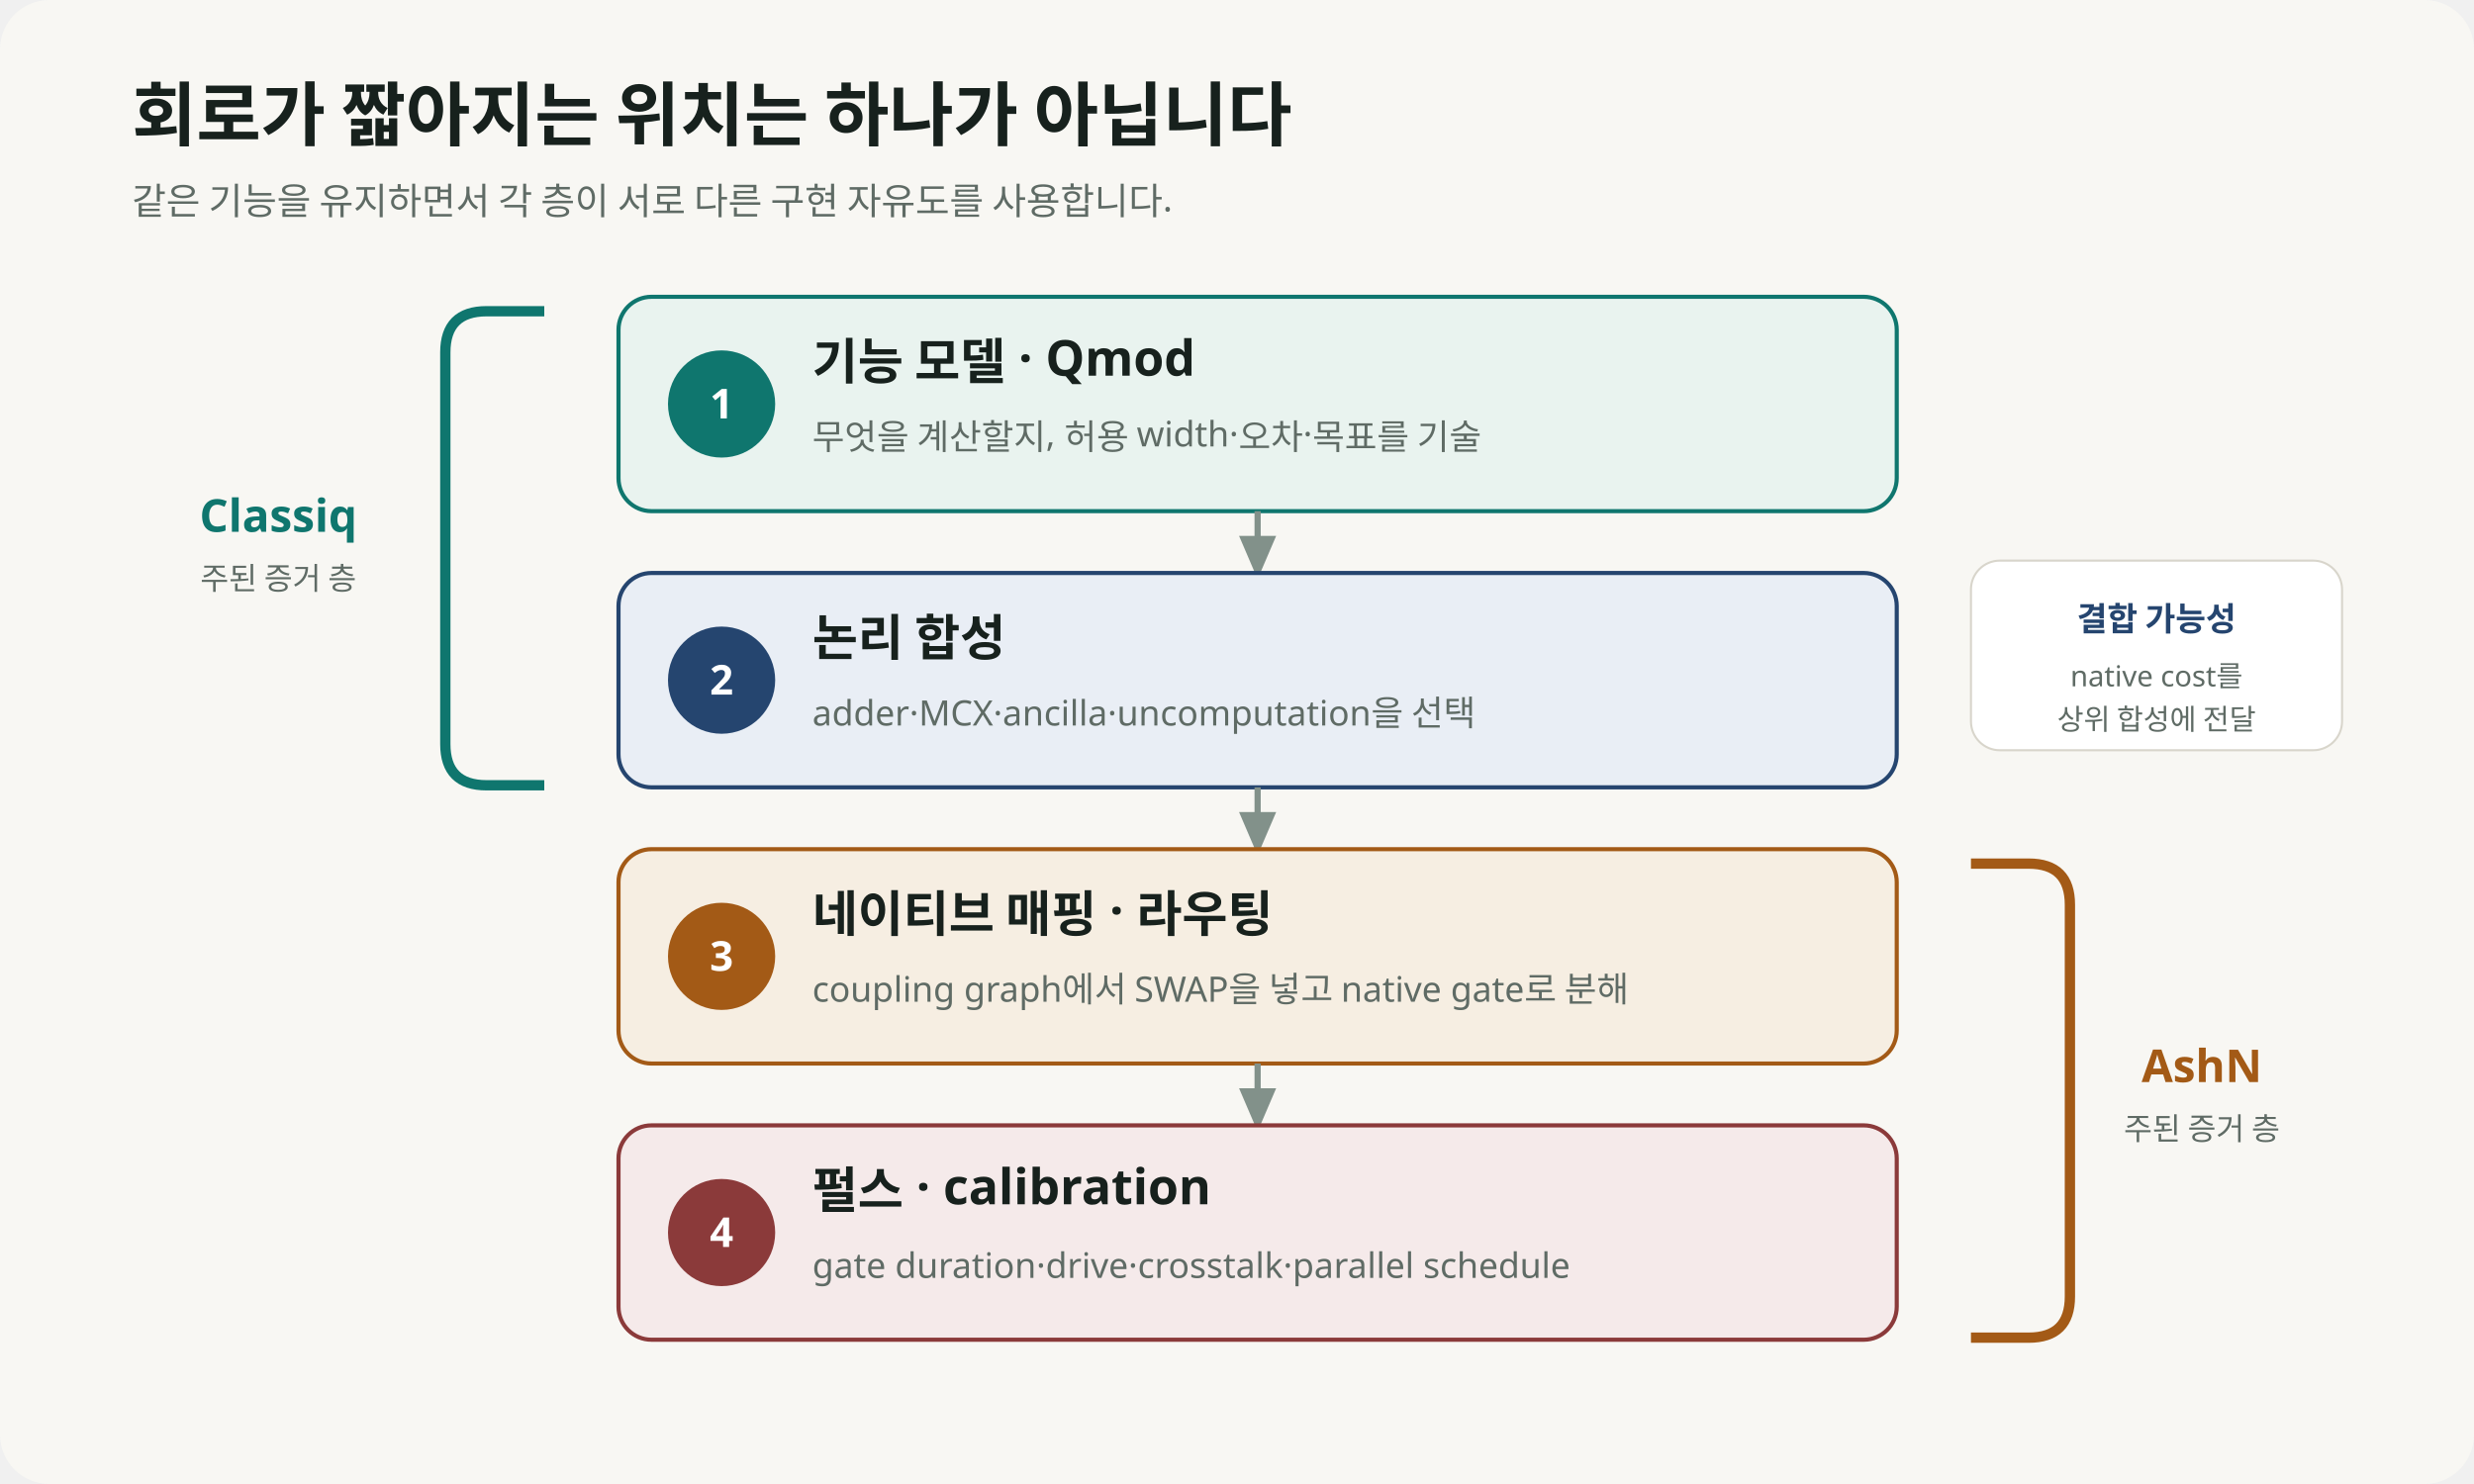
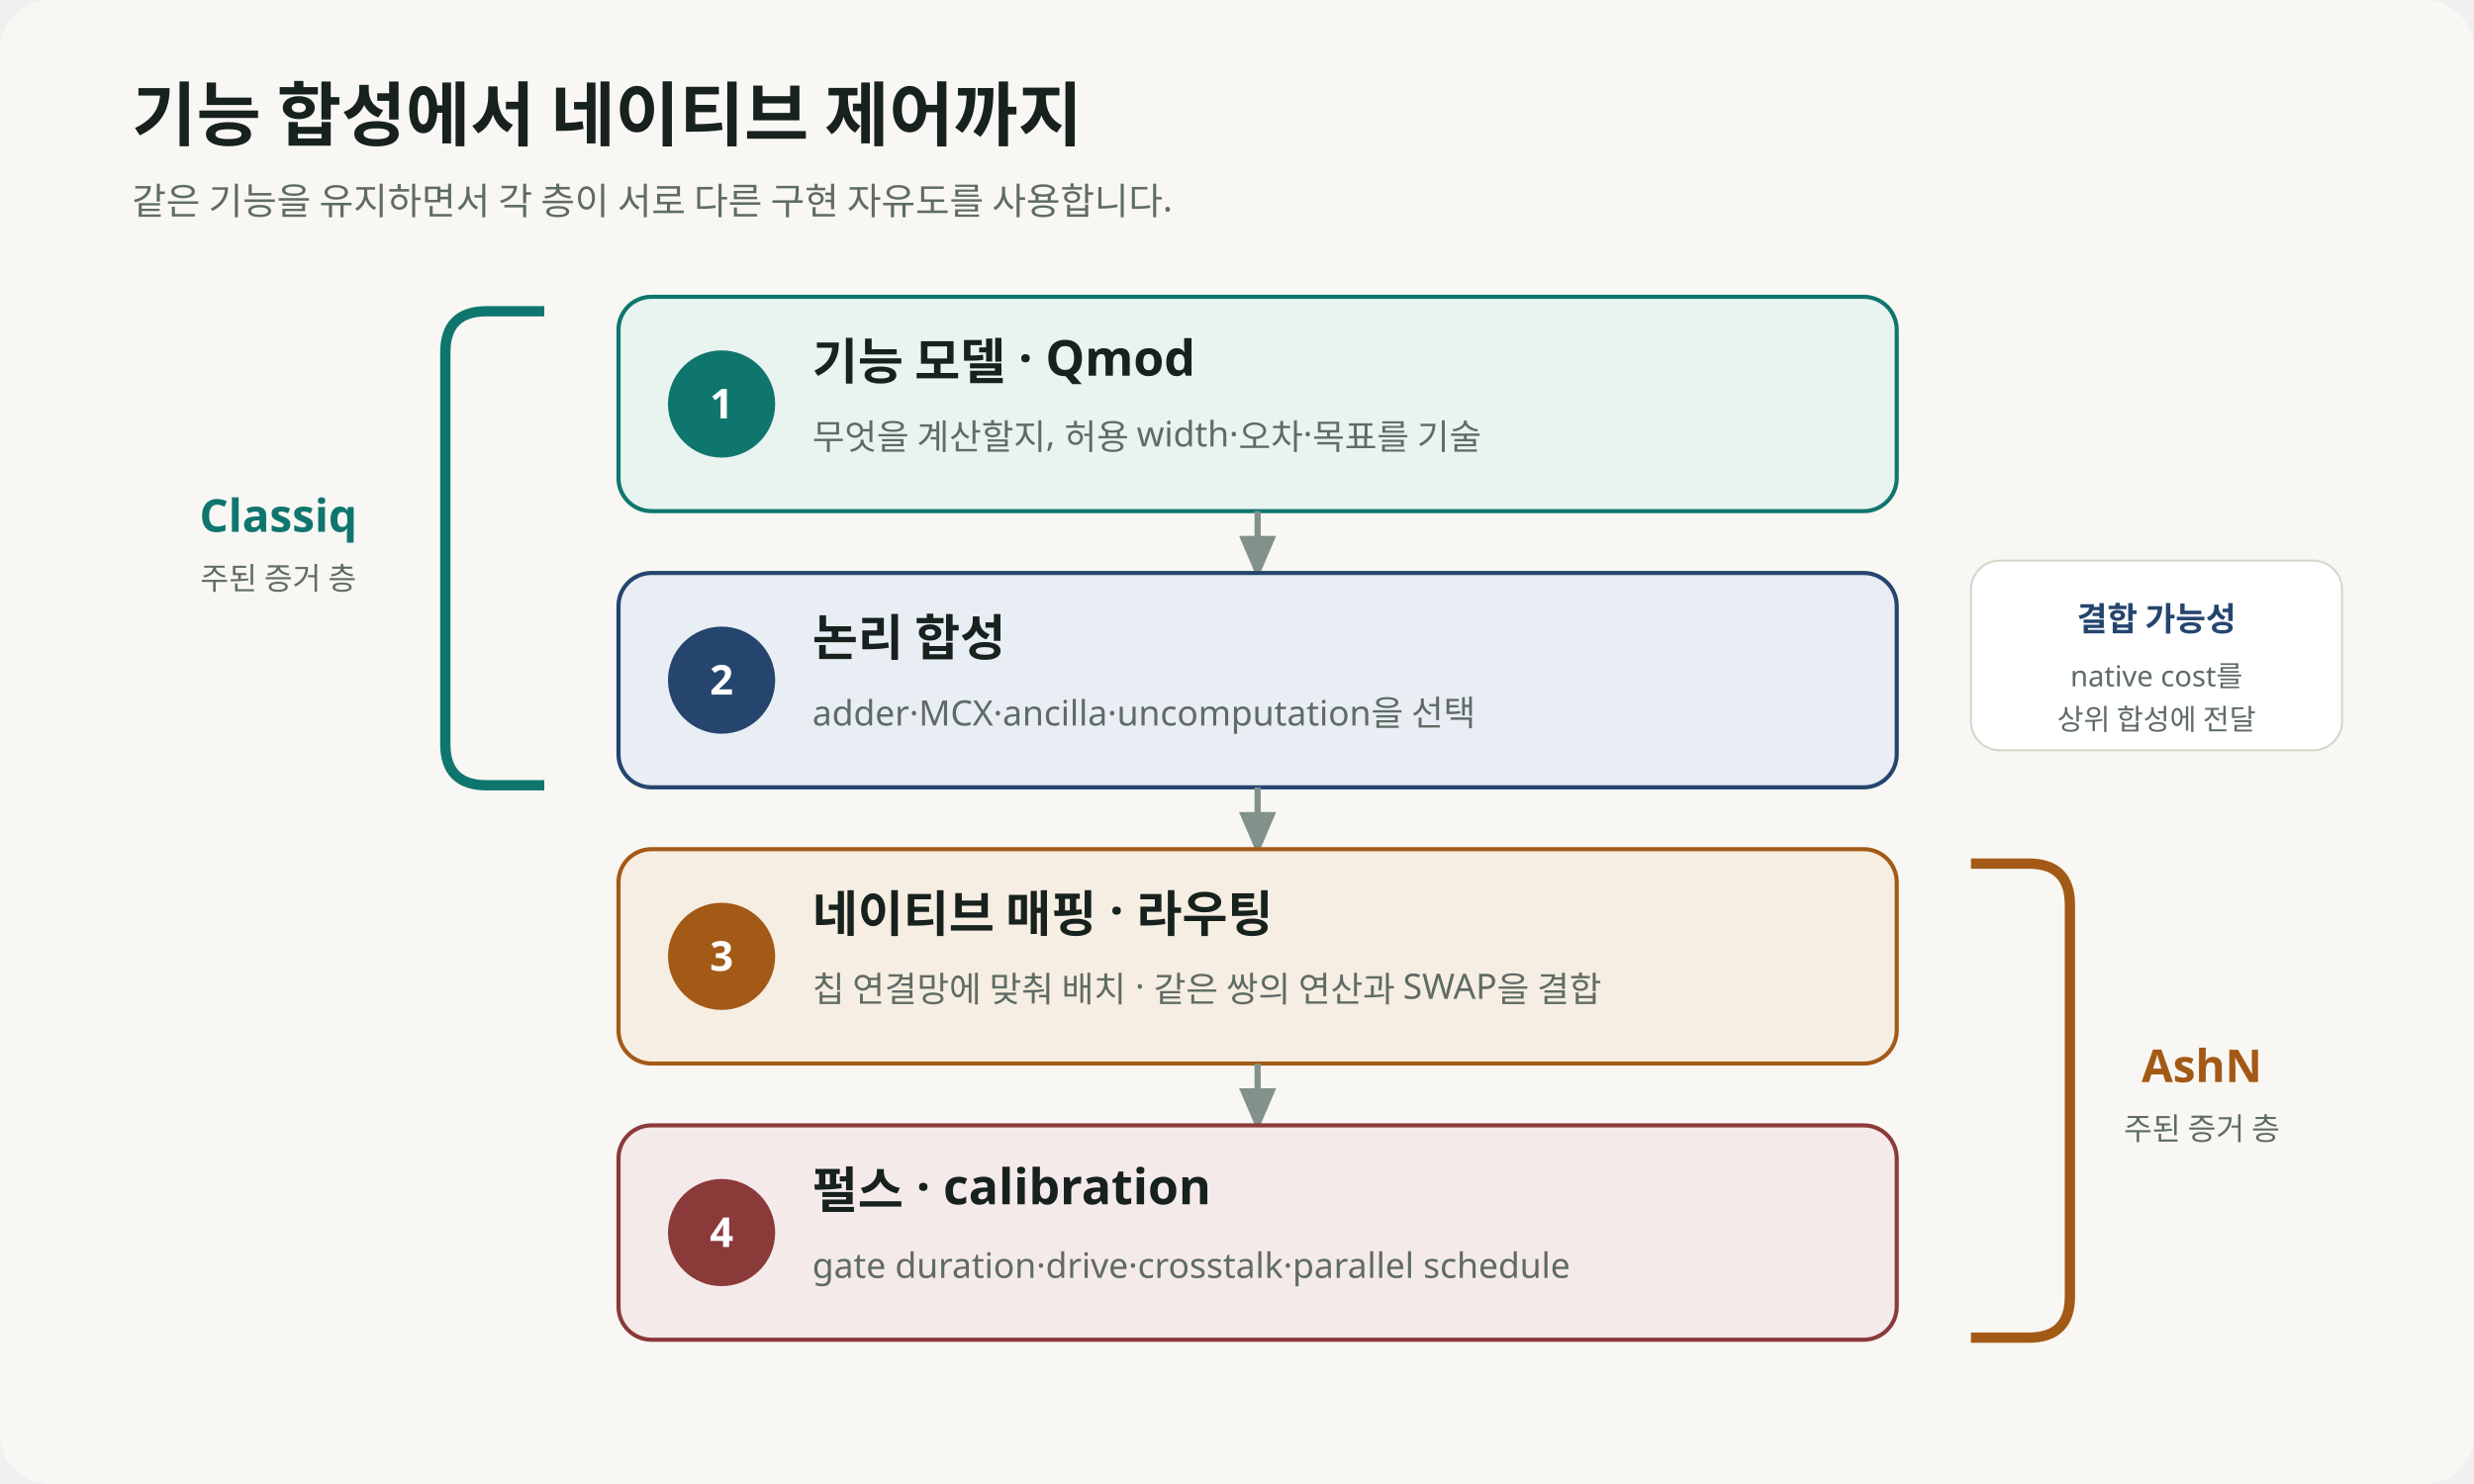
<svg xmlns="http://www.w3.org/2000/svg" width="1200" height="720" viewBox="0 0 1200 720" role="img" aria-labelledby="title desc">
  <rect width="1200" height="720" rx="24" fill="#f8f7f3" />
-   <text x="64" y="68" font-family="Noto Sans KR, Segoe UI, sans-serif" font-size="34" font-weight="800" fill="#17211d">회로가 짧아지는 위치는 하나가 아닙니다</text>
+   <text x="64" y="68" font-family="Noto Sans KR, Segoe UI, sans-serif" font-size="34" font-weight="800" fill="#17211d">기능 합성에서 네이티브 제어까지</text>
  <text x="64" y="104" font-family="Noto Sans KR, Segoe UI, sans-serif" font-size="18" fill="#5f6b65">같은 기능을 유지하면서 각 층이 서로 다른 구현 자유도를 사용합니다.</text>
  <g font-family="Noto Sans KR, Segoe UI, sans-serif">
    <rect x="300" y="144" width="620" height="104" rx="16" fill="#e9f3ef" stroke="#0f766e" stroke-width="2" />
    <circle cx="350" cy="196" r="26" fill="#0f766e" />
    <text x="350" y="203" text-anchor="middle" font-size="20" font-weight="800" fill="#fff">1</text>
    <text x="394" y="184" font-size="24" font-weight="800" fill="#17211d">기능 모델 · Qmod</text>
    <text x="394" y="218" font-size="17" fill="#5f6b65">무엇을 계산할지, 허용 width·오차·목표를 기술</text>
    <path d="M610 248v30" stroke="#82918a" stroke-width="3" marker-end="url(#arrow)" />
    <rect x="300" y="278" width="620" height="104" rx="16" fill="#e9eef5" stroke="#25456f" stroke-width="2" />
    <circle cx="350" cy="330" r="26" fill="#25456f" />
    <text x="350" y="337" text-anchor="middle" font-size="20" font-weight="800" fill="#fff">2</text>
    <text x="394" y="318" font-size="24" font-weight="800" fill="#17211d">논리 합성</text>
    <text x="394" y="352" font-size="17" fill="#5f6b65">adder·MCX·ancilla·uncomputation을 선택</text>
    <path d="M610 382v30" stroke="#82918a" stroke-width="3" marker-end="url(#arrow)" />
    <rect x="300" y="412" width="620" height="104" rx="16" fill="#f6eee2" stroke="#a35a16" stroke-width="2" />
    <circle cx="350" cy="464" r="26" fill="#a35a16" />
    <text x="350" y="471" text-anchor="middle" font-size="20" font-weight="800" fill="#fff">3</text>
    <text x="394" y="452" font-size="24" font-weight="800" fill="#17211d">네이티브 매핑 · 라우팅</text>
-     <text x="394" y="486" font-size="17" fill="#5f6b65">coupling graph에서 SWAP을 넣고 native gate로 분해</text>
+     <text x="394" y="486" font-size="17" fill="#5f6b65">칩 연결망에 맞춰 배치 · 같은 쌍의 연산과 SWAP을 결합</text>
    <path d="M610 516v30" stroke="#82918a" stroke-width="3" marker-end="url(#arrow)" />
    <rect x="300" y="546" width="620" height="104" rx="16" fill="#f5eaea" stroke="#8b3a3a" stroke-width="2" />
    <circle cx="350" cy="598" r="26" fill="#8b3a3a" />
    <text x="350" y="605" text-anchor="middle" font-size="20" font-weight="800" fill="#fff">4</text>
    <text x="394" y="586" font-size="24" font-weight="800" fill="#17211d">펄스 · calibration</text>
    <text x="394" y="620" font-size="17" fill="#5f6b65">gate duration·drive·crosstalk·parallel schedule</text>
    <path d="M264 151h-28q-20 0-20 20v190q0 20 20 20h28" fill="none" stroke="#0f766e" stroke-width="5" />
    <text x="135" y="258" text-anchor="middle" font-size="22" font-weight="800" fill="#0f766e">Classiq</text>
    <text x="135" y="286" text-anchor="middle" font-size="15" fill="#5f6b65">주된 증거 층</text>
    <path d="M956 419h28q20 0 20 20v190q0 20-20 20h-28" fill="none" stroke="#a35a16" stroke-width="5" />
    <text x="1068" y="525" text-anchor="middle" font-size="22" font-weight="800" fill="#a35a16">AshN</text>
    <text x="1068" y="553" text-anchor="middle" font-size="15" fill="#5f6b65">주된 증거 층</text>
    <rect x="956" y="272" width="180" height="92" rx="14" fill="#fff" stroke="#d8d5cb" />
    <text x="1046" y="306" text-anchor="middle" font-size="16" font-weight="700" fill="#25456f">결합 가능성</text>
    <text x="1046" y="333" text-anchor="middle" font-size="14" fill="#5f6b65">native cost를</text>
    <text x="1046" y="354" text-anchor="middle" font-size="14" fill="#5f6b65">상위 합성에 전달</text>
  </g>
  <defs>
    <marker id="arrow" markerWidth="10" markerHeight="10" refX="6" refY="3" orient="auto">
      <path d="M0,0 L0,6 L7,3 z" fill="#82918a" />
    </marker>
  </defs>
</svg>
